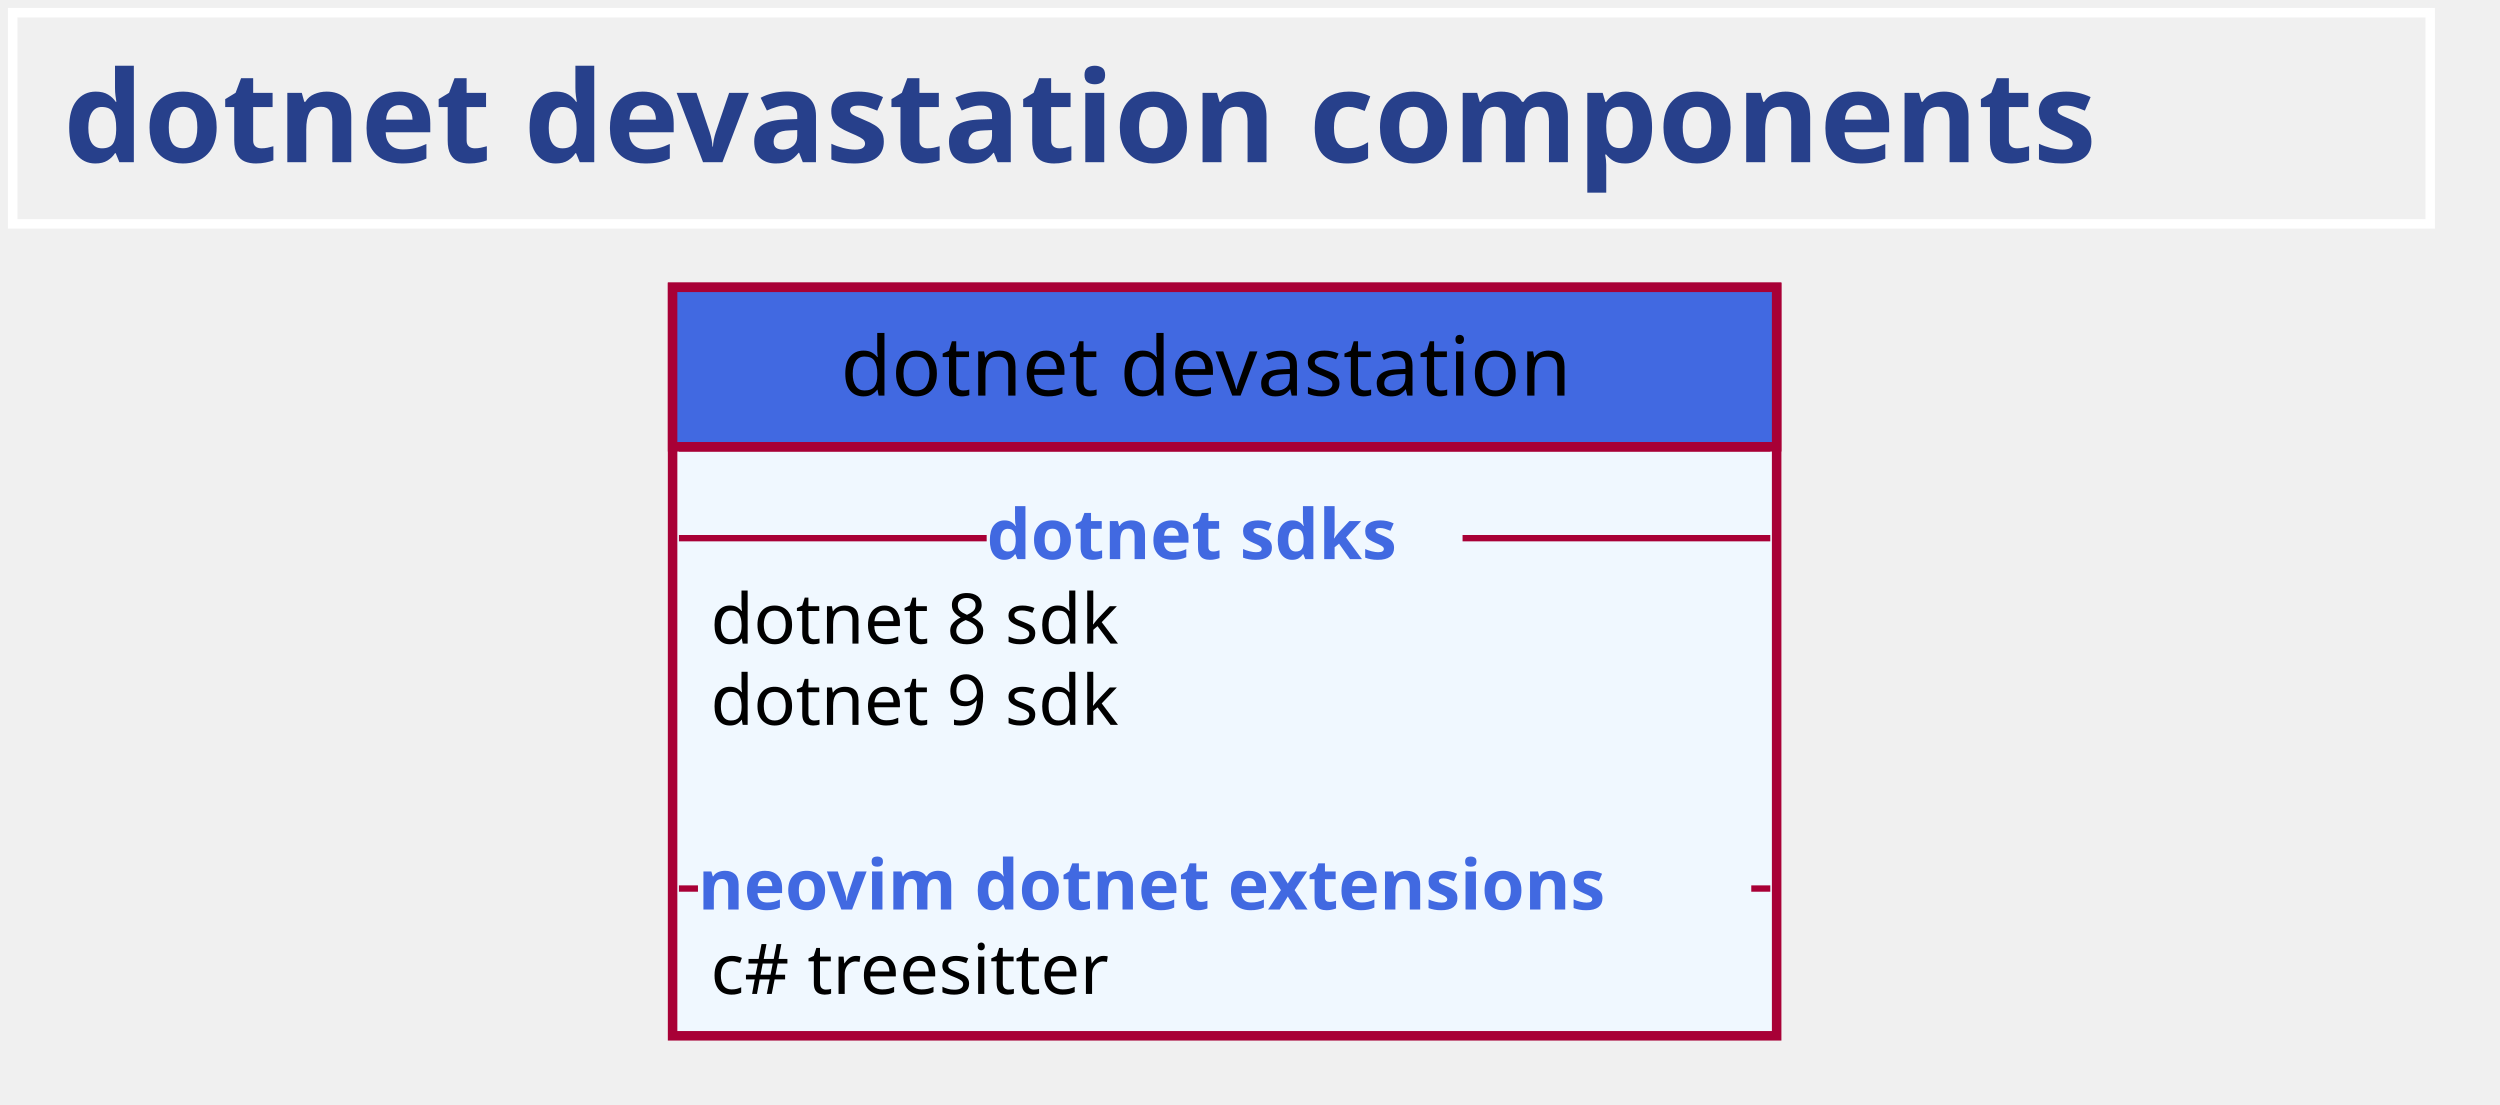
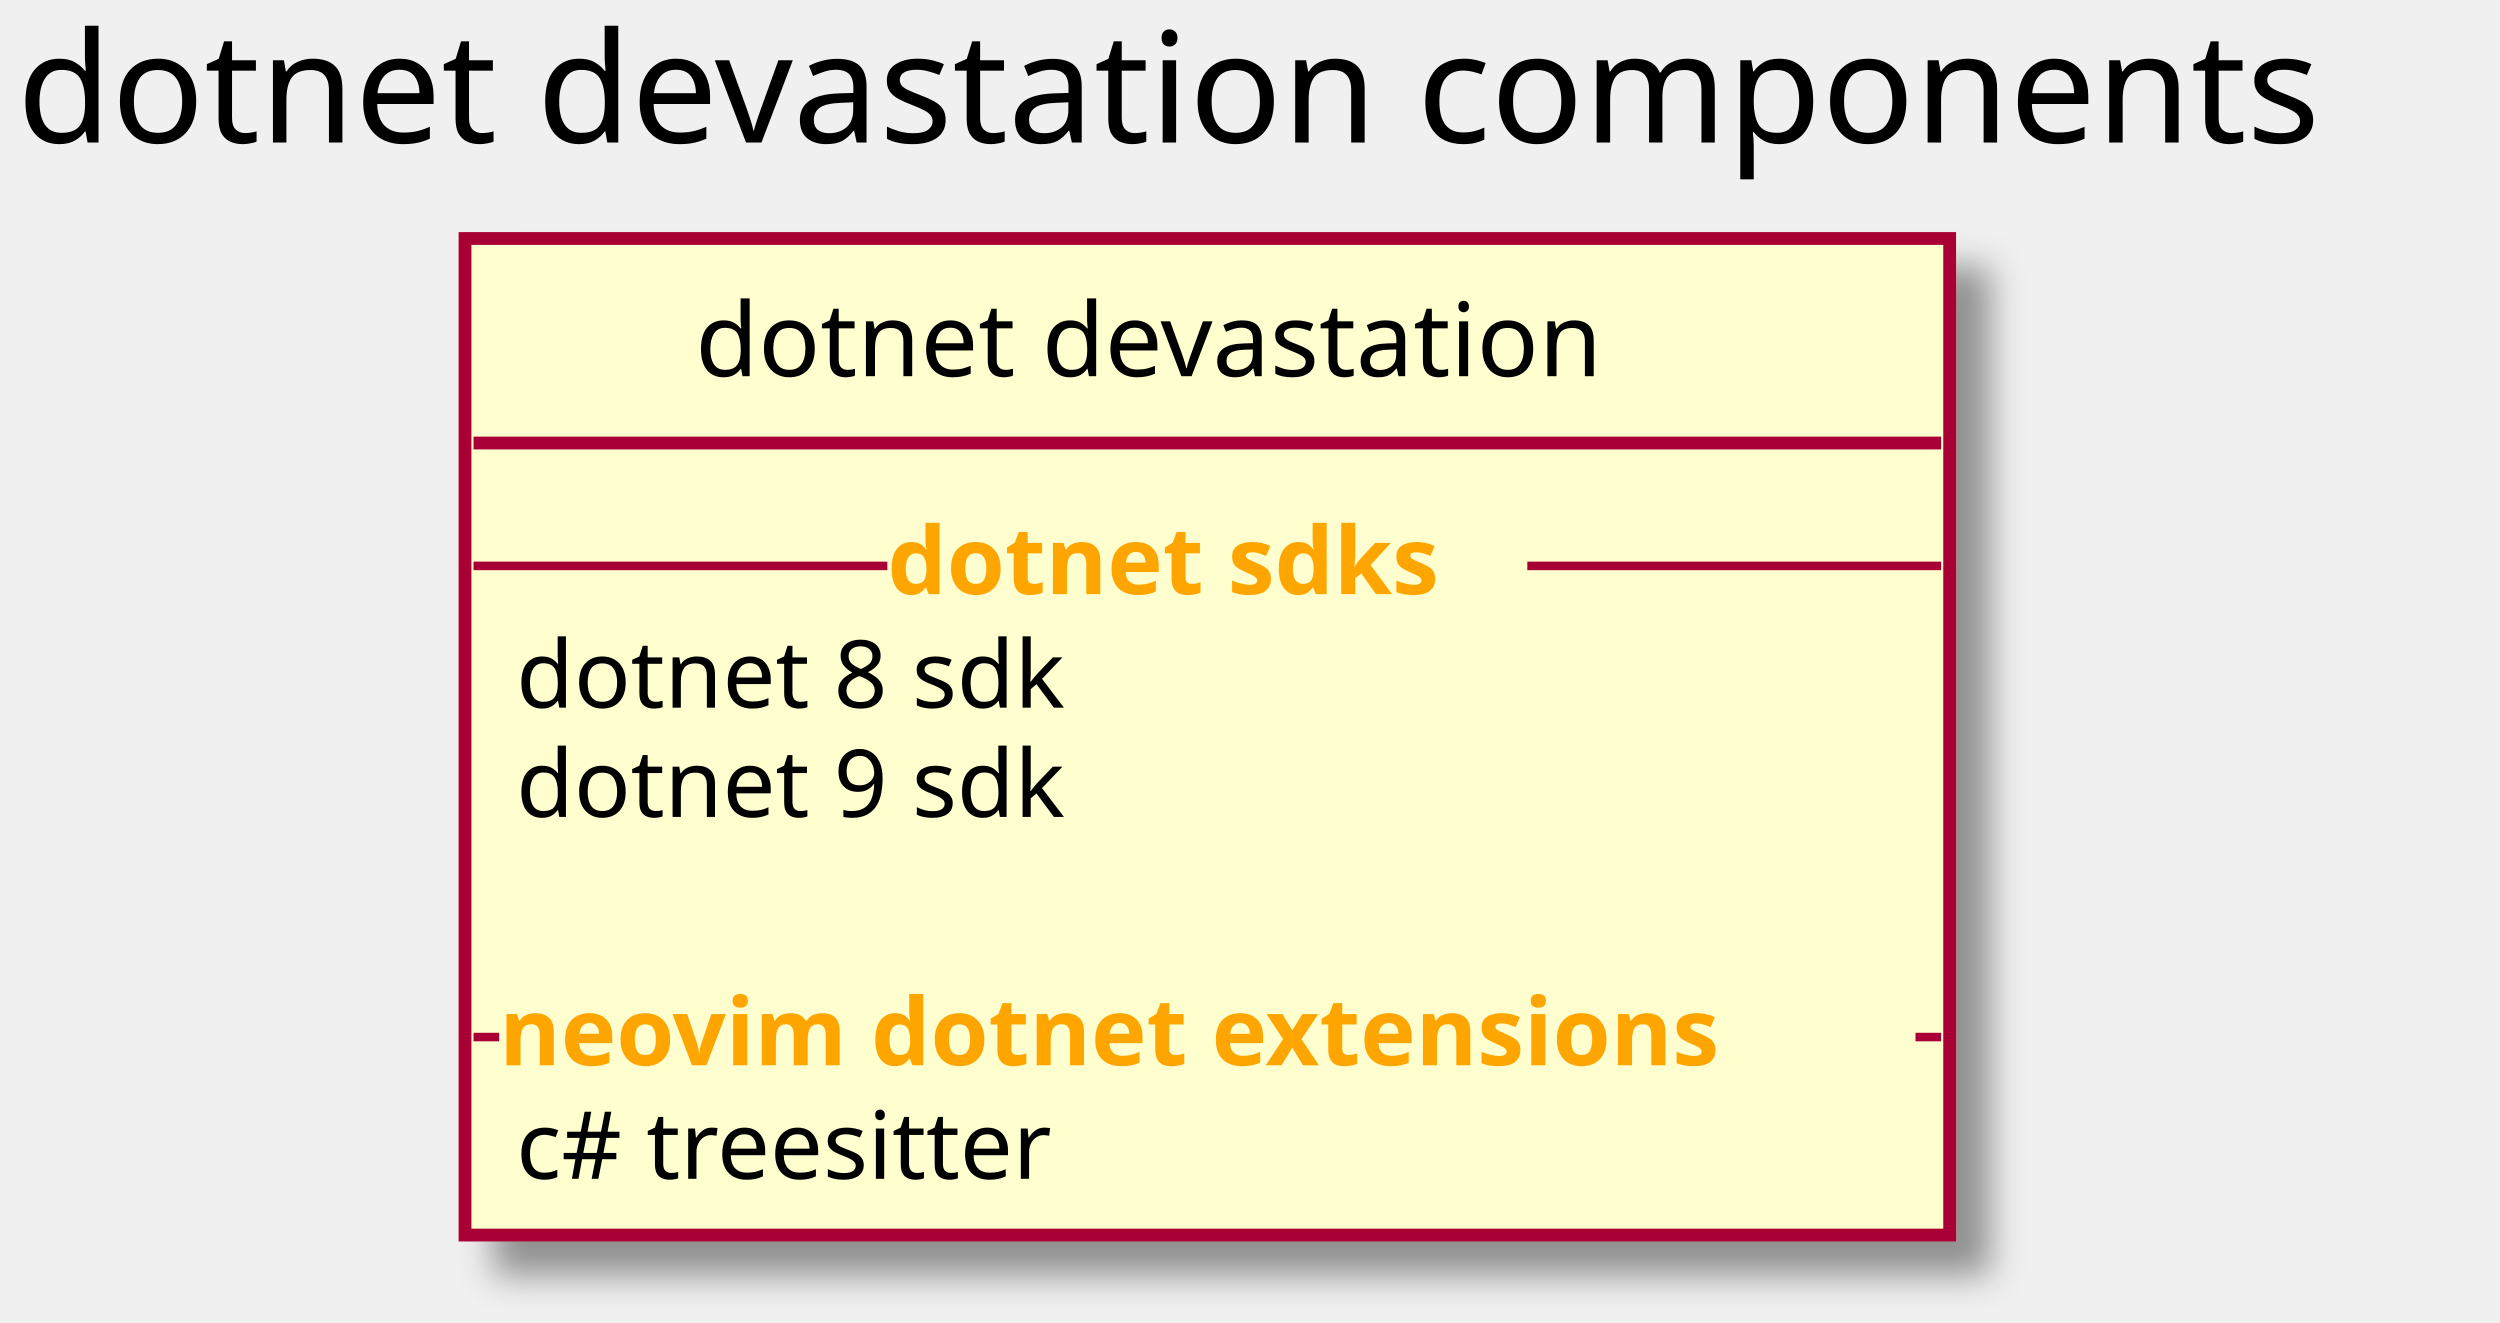
- <svg xmlns="http://www.w3.org/2000/svg" contentScriptType="application/ecmascript" contentStyleType="text/css" height="174px" preserveAspectRatio="none" style="width:394px;height:174px;" version="1.1" viewBox="0 0 394 174" width="394px" zoomAndPan="magnify">
-   <defs />
+ <svg xmlns="http://www.w3.org/2000/svg" contentScriptType="application/ecmascript" contentStyleType="text/css" height="155px" preserveAspectRatio="none" style="width:293px;height:155px;" version="1.1" viewBox="0 0 293 155" width="293px" zoomAndPan="magnify">
+   <defs>
+     <filter height="300%" id="f1joea41k4m91x" width="300%" x="-1" y="-1">
+       <feGaussianBlur result="blurOut" stdDeviation="2.0" />
+       <feColorMatrix in="blurOut" result="blurOut2" type="matrix" values="0 0 0 0 0 0 0 0 0 0 0 0 0 0 0 0 0 0 .4 0" />
+       <feOffset dx="4.0" dy="4.0" in="blurOut2" result="blurOut3" />
+       <feBlend in="SourceGraphic" in2="blurOut3" mode="normal" />
+     </filter>
+   </defs>
  <g>
-     <rect fill="none" height="33.281" style="stroke: #FFFFFF; stroke-width: 1.5;" width="381" x="2" y="2" />
-     <text fill="#27408B" font-family="sans-serif" font-size="20" font-weight="bold" lengthAdjust="spacingAndGlyphs" textLength="365" x="10" y="25.564">dotnet devastation components</text>
-     <rect fill="#F0F8FF" height="117.961" id="DotnetDev" style="stroke: #A80036; stroke-width: 1.5;" width="174" x="106" y="45.281" />
-     <rect fill="#4169E1" height="25.133" style="stroke: #A80036; stroke-width: 1.5;" width="174" x="106" y="45.281" />
-     <text fill="#000000" font-family="sans-serif" font-size="13" lengthAdjust="spacingAndGlyphs" textLength="121" x="132.5" y="62.348">dotnet devastation</text>
-     <line style="stroke: #A80036; stroke-width: 1.5;" x1="107" x2="279" y1="70.414" y2="70.414" />
-     <text fill="#000000" font-family="sans-serif" font-size="11" lengthAdjust="spacingAndGlyphs" textLength="71" x="112" y="101.429">dotnet 8 sdk</text>
-     <text fill="#000000" font-family="sans-serif" font-size="11" lengthAdjust="spacingAndGlyphs" textLength="71" x="112" y="114.234">dotnet 9 sdk</text>
-     <text fill="#000000" font-family="sans-serif" font-size="11" lengthAdjust="spacingAndGlyphs" textLength="0" x="116" y="127.039" />
-     <line style="stroke: #A80036; stroke-width: 1.0;" x1="107" x2="155.5" y1="84.816" y2="84.816" />
-     <text fill="#4169E1" font-family="sans-serif" font-size="11" font-weight="bold" lengthAdjust="spacingAndGlyphs" textLength="75" x="155.5" y="88.124">dotnet sdks</text>
-     <line style="stroke: #A80036; stroke-width: 1.0;" x1="230.5" x2="279" y1="84.816" y2="84.816" />
-     <text fill="#000000" font-family="sans-serif" font-size="11" lengthAdjust="spacingAndGlyphs" textLength="72" x="112" y="156.648">c# treesitter</text>
-     <line style="stroke: #A80036; stroke-width: 1.0;" x1="107" x2="110" y1="140.035" y2="140.035" />
-     <text fill="#4169E1" font-family="sans-serif" font-size="11" font-weight="bold" lengthAdjust="spacingAndGlyphs" textLength="166" x="110" y="143.343">neovim dotnet extensions</text>
-     <line style="stroke: #A80036; stroke-width: 1.0;" x1="276" x2="279" y1="140.035" y2="140.035" />
+     <text fill="#000000" font-family="sans-serif" font-size="18" lengthAdjust="spacingAndGlyphs" textLength="279" x="2" y="16.708">dotnet devastation components</text>
+     <rect fill="#FEFECE" filter="url(#f1joea41k4m91x)" height="116.797" id="DotnetDev" style="stroke: #A80036; stroke-width: 1.5;" width="174" x="54.5" y="27.953" />
+     <text fill="#000000" font-family="sans-serif" font-size="12" lengthAdjust="spacingAndGlyphs" textLength="120" x="81.5" y="44.092">dotnet devastation</text>
+     <line style="stroke: #A80036; stroke-width: 1.5;" x1="55.5" x2="227.5" y1="51.922" y2="51.922" />
+     <text fill="#000000" font-family="sans-serif" font-size="11" lengthAdjust="spacingAndGlyphs" textLength="71" x="60.5" y="82.937">dotnet 8 sdk</text>
+     <text fill="#000000" font-family="sans-serif" font-size="11" lengthAdjust="spacingAndGlyphs" textLength="71" x="60.5" y="95.742">dotnet 9 sdk</text>
+     <text fill="#000000" font-family="sans-serif" font-size="11" lengthAdjust="spacingAndGlyphs" textLength="0" x="64.5" y="108.546" />
+     <line style="stroke: #A80036; stroke-width: 1.0;" x1="55.5" x2="104" y1="66.324" y2="66.324" />
+     <text fill="#FFA500" font-family="sans-serif" font-size="11" font-weight="bold" lengthAdjust="spacingAndGlyphs" textLength="75" x="104" y="69.632">dotnet sdks</text>
+     <line style="stroke: #A80036; stroke-width: 1.0;" x1="179" x2="227.5" y1="66.324" y2="66.324" />
+     <text fill="#000000" font-family="sans-serif" font-size="11" lengthAdjust="spacingAndGlyphs" textLength="72" x="60.5" y="138.156">c# treesitter</text>
+     <line style="stroke: #A80036; stroke-width: 1.0;" x1="55.5" x2="58.5" y1="121.543" y2="121.543" />
+     <text fill="#FFA500" font-family="sans-serif" font-size="11" font-weight="bold" lengthAdjust="spacingAndGlyphs" textLength="166" x="58.5" y="124.851">neovim dotnet extensions</text>
+     <line style="stroke: #A80036; stroke-width: 1.0;" x1="224.5" x2="227.5" y1="121.543" y2="121.543" />
  </g>
</svg>
